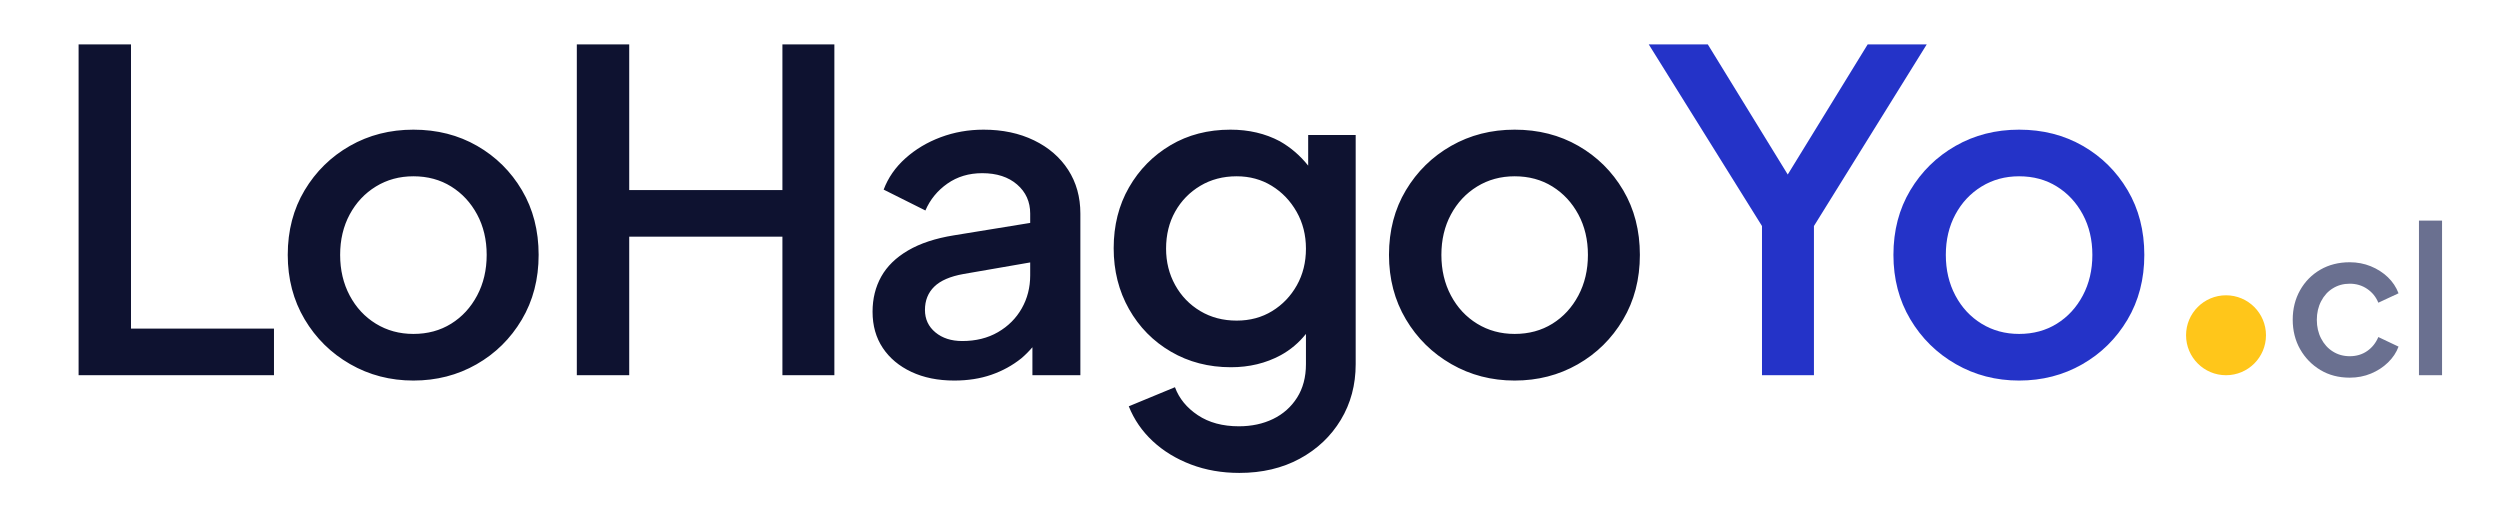
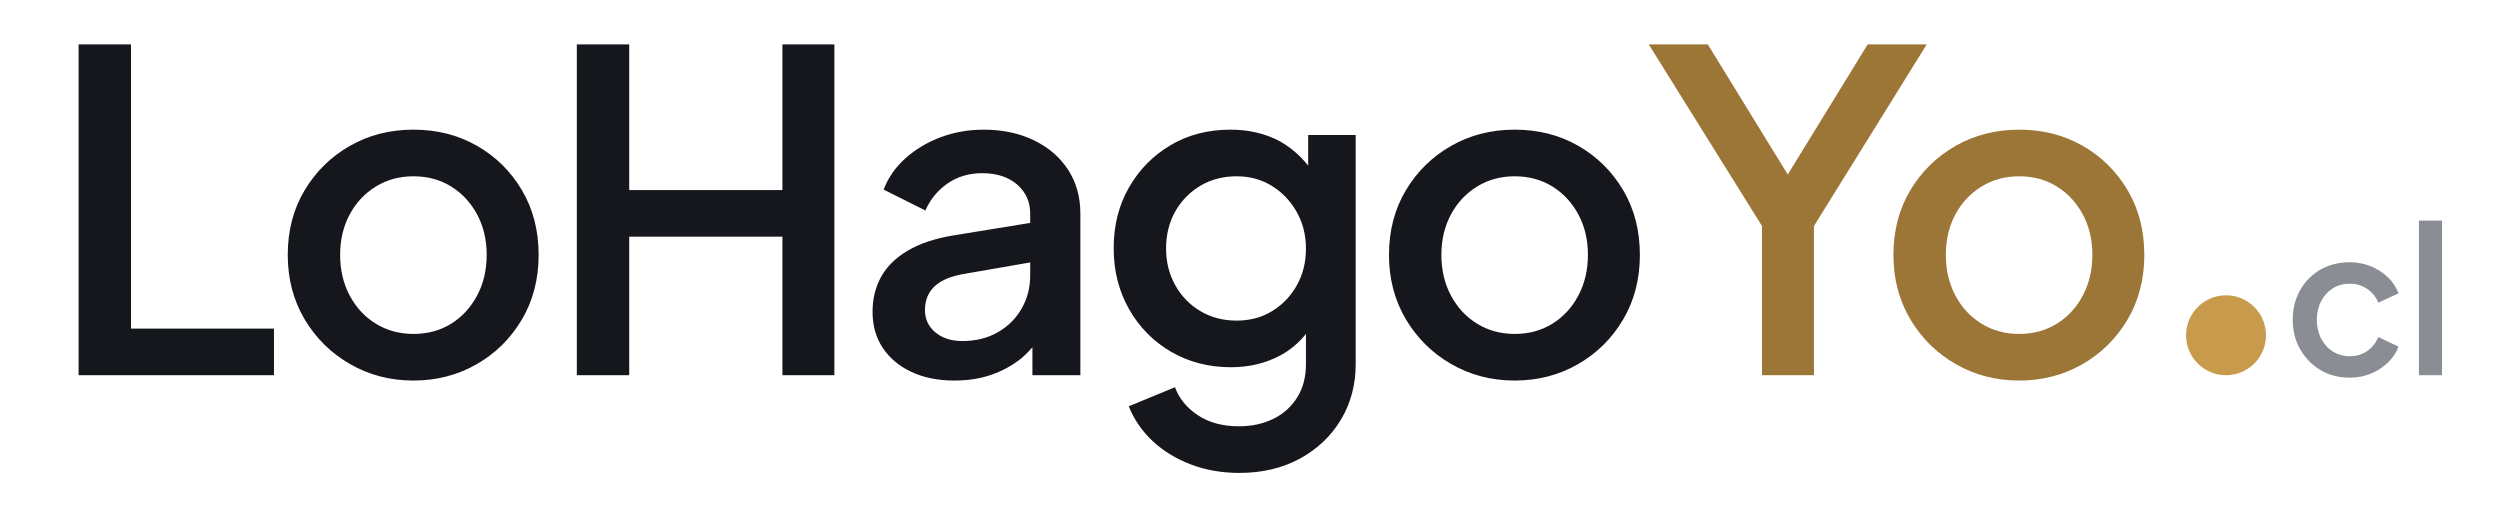
<svg xmlns="http://www.w3.org/2000/svg" viewBox="0 0 563 117" role="img" aria-label="LoHagoYo.cl">
-   <path fill="#0E1230" d="M61.70 84.50L17.70 84.50L17.70 10L29.50 10L29.50 74L61.70 74L61.70 84.50ZM93.10 85.70L93.10 85.70Q85.30 85.70 78.85 82Q72.40 78.30 68.60 71.90Q64.80 65.50 64.80 57.40L64.80 57.40Q64.80 49.20 68.60 42.85Q72.40 36.50 78.80 32.85Q85.20 29.20 93.10 29.20L93.10 29.20Q101.10 29.20 107.45 32.85Q113.80 36.50 117.55 42.85Q121.30 49.20 121.30 57.40L121.30 57.40Q121.30 65.60 117.50 72Q113.70 78.40 107.30 82.05Q100.90 85.70 93.10 85.70ZM93.10 75.20L93.10 75.20Q97.90 75.20 101.60 72.90Q105.30 70.60 107.45 66.55Q109.60 62.50 109.60 57.40L109.60 57.40Q109.60 52.30 107.45 48.30Q105.30 44.30 101.60 42Q97.90 39.70 93.10 39.70L93.10 39.70Q88.40 39.70 84.65 42Q80.90 44.30 78.75 48.30Q76.60 52.30 76.60 57.40L76.60 57.40Q76.60 62.50 78.75 66.55Q80.90 70.60 84.65 72.90Q88.40 75.20 93.10 75.20ZM141.70 84.50L129.90 84.50L129.90 10L141.70 10L141.70 42.80L176.20 42.80L176.20 10L187.90 10L187.90 84.50L176.20 84.50L176.20 53.30L141.70 53.30L141.70 84.50ZM214.90 85.70L214.90 85.70Q209.40 85.70 205.25 83.75Q201.10 81.80 198.80 78.35Q196.50 74.90 196.50 70.20L196.50 70.20Q196.50 65.80 198.45 62.30Q200.40 58.80 204.50 56.40Q208.60 54 214.80 53L214.80 53L232.00 50.20L232.00 48.10Q232.00 44.10 229.05 41.55Q226.10 39 221.20 39L221.20 39Q216.70 39 213.35 41.35Q210.00 43.70 208.40 47.40L208.40 47.40L199.00 42.70Q200.50 38.70 203.90 35.65Q207.30 32.60 211.85 30.90Q216.40 29.20 221.50 29.20L221.50 29.20Q227.90 29.20 232.85 31.60Q237.80 34 240.55 38.25Q243.30 42.50 243.30 48.10L243.30 48.10L243.30 84.50L232.50 84.50L232.50 78.20Q231.30 79.60 230.00 80.70L230.00 80.70Q227.00 83.10 223.25 84.40Q219.50 85.70 214.90 85.70ZM232.00 62L232.00 59.10L217.00 61.70Q212.50 62.50 210.40 64.55Q208.30 66.60 208.30 69.80L208.30 69.80Q208.30 72.90 210.65 74.85Q213.00 76.80 216.70 76.80L216.70 76.80Q221.30 76.80 224.75 74.80Q228.20 72.80 230.10 69.45Q232.00 66.10 232.00 62L232.00 62ZM279.10 106.50L279.10 106.50Q273.20 106.50 268.20 104.60Q263.20 102.70 259.60 99.35Q256.00 96 254.20 91.50L254.20 91.50L264.60 87.20Q266.00 91 269.75 93.50Q273.50 96 279.00 96L279.00 96Q283.30 96 286.70 94.35Q290.10 92.70 292.10 89.55Q294.10 86.40 294.10 82L294.10 82L294.10 75.20Q291.70 78.20 288.40 80L288.40 80Q283.40 82.70 277.20 82.70L277.20 82.70Q269.70 82.70 263.70 79.20Q257.70 75.70 254.25 69.60Q250.80 63.50 250.80 55.90L250.80 55.90Q250.80 48.20 254.25 42.20Q257.70 36.20 263.60 32.70Q269.50 29.20 277.10 29.20L277.10 29.20Q283.30 29.20 288.20 31.80L288.20 31.80Q291.90 33.90 294.60 37.30L294.60 37.30L294.60 30.40L305.30 30.40L305.30 82Q305.30 89 301.95 94.55Q298.60 100.10 292.70 103.30Q286.80 106.50 279.10 106.50ZM278.50 72.20L278.50 72.20Q283.00 72.20 286.50 70.05Q290.00 67.90 292.05 64.25Q294.10 60.60 294.10 56Q294.10 51.40 292.00 47.70Q289.90 44 286.40 41.85Q282.90 39.70 278.50 39.70L278.50 39.70Q273.90 39.70 270.30 41.85Q266.70 44 264.65 47.65Q262.60 51.30 262.60 56L262.60 56Q262.60 60.50 264.65 64.20Q266.70 67.90 270.30 70.05Q273.90 72.20 278.50 72.20ZM341.10 85.70L341.10 85.70Q333.30 85.70 326.85 82Q320.40 78.30 316.60 71.90Q312.80 65.50 312.80 57.40L312.80 57.40Q312.80 49.20 316.60 42.85Q320.40 36.50 326.80 32.85Q333.20 29.20 341.10 29.20L341.10 29.20Q349.10 29.20 355.45 32.85Q361.80 36.50 365.55 42.85Q369.30 49.20 369.30 57.40L369.30 57.40Q369.30 65.60 365.50 72Q361.70 78.40 355.30 82.05Q348.90 85.70 341.10 85.70ZM341.10 75.20L341.10 75.20Q345.90 75.20 349.60 72.90Q353.30 70.60 355.45 66.55Q357.60 62.50 357.60 57.40L357.60 57.40Q357.60 52.30 355.45 48.30Q353.30 44.30 349.60 42Q345.90 39.70 341.10 39.70L341.10 39.70Q336.40 39.70 332.65 42Q328.90 44.30 326.75 48.30Q324.60 52.30 324.60 57.40L324.60 57.40Q324.60 62.50 326.75 66.55Q328.90 70.60 332.65 72.90Q336.40 75.20 341.10 75.20Z" />
-   <path fill="#2433C8" d="M408.50 84.50L396.80 84.50L396.80 50.90L371.30 10L384.60 10L402.60 39.30L420.60 10L433.90 10L408.50 50.90L408.50 84.50ZM454.70 85.70L454.70 85.70Q446.90 85.70 440.45 82Q434.00 78.30 430.20 71.90Q426.40 65.50 426.40 57.40L426.40 57.40Q426.40 49.20 430.20 42.85Q434.00 36.50 440.40 32.85Q446.80 29.20 454.70 29.20L454.70 29.20Q462.70 29.20 469.05 32.85Q475.40 36.50 479.15 42.85Q482.90 49.20 482.90 57.40L482.90 57.40Q482.90 65.60 479.10 72Q475.30 78.40 468.90 82.05Q462.50 85.70 454.70 85.70ZM454.70 75.20L454.70 75.20Q459.50 75.20 463.20 72.90Q466.90 70.60 469.05 66.55Q471.20 62.50 471.20 57.40L471.20 57.40Q471.20 52.30 469.05 48.30Q466.90 44.30 463.20 42Q459.50 39.70 454.70 39.70L454.70 39.70Q450.00 39.70 446.25 42Q442.50 44.30 440.35 48.30Q438.20 52.30 438.20 57.40L438.20 57.40Q438.20 62.50 440.35 66.55Q442.50 70.60 446.25 72.90Q450.00 75.20 454.70 75.20Z" />
-   <path fill="#FFC61A" d="M492.3 75.5a9 9 0 1 0 18 0a9 9 0 1 0 -18 0Z" />
-   <path fill="#6A7090" d="M529.16 85.05L529.16 85.05Q525.43 85.05 522.56 83.33Q519.68 81.60 518.00 78.66Q516.32 75.71 516.32 71.99L516.32 71.99Q516.32 68.31 517.98 65.36Q519.64 62.42 522.53 60.74Q525.43 59.06 529.16 59.06L529.16 59.06Q531.69 59.06 533.90 59.96Q536.10 60.86 537.74 62.42Q539.37 63.98 540.15 66.05L540.15 66.05L535.60 68.17Q534.82 66.24 533.09 65.06Q531.37 63.89 529.16 63.89L529.16 63.89Q527.04 63.89 525.36 64.93Q523.68 65.96 522.72 67.83Q521.75 69.69 521.75 72.03L521.75 72.03Q521.75 74.38 522.72 76.24Q523.68 78.11 525.36 79.16Q527.04 80.22 529.16 80.22L529.16 80.22Q531.41 80.22 533.09 79.05Q534.77 77.88 535.60 75.90L535.60 75.90L540.15 78.06Q539.42 80.04 537.78 81.63Q536.15 83.21 533.94 84.13Q531.73 85.05 529.16 85.05ZM549.95 84.50L544.75 84.50L544.75 49.68L549.95 49.68L549.95 84.50Z" />
+   <path fill="#15171C" d="M61.70 84.50L17.70 84.50L17.70 10L29.50 10L29.50 74L61.70 74L61.70 84.50ZM93.10 85.70L93.10 85.70Q85.30 85.70 78.85 82Q72.40 78.30 68.60 71.90Q64.80 65.50 64.80 57.40L64.80 57.40Q64.80 49.20 68.60 42.85Q72.40 36.50 78.80 32.85Q85.20 29.20 93.10 29.20L93.10 29.20Q101.10 29.20 107.45 32.85Q113.80 36.50 117.55 42.85Q121.30 49.20 121.30 57.40L121.30 57.40Q121.30 65.60 117.50 72Q113.70 78.40 107.30 82.05Q100.90 85.70 93.10 85.70ZM93.10 75.20L93.10 75.20Q97.90 75.20 101.60 72.90Q105.30 70.60 107.45 66.55Q109.60 62.50 109.60 57.40L109.60 57.40Q109.60 52.30 107.45 48.30Q105.30 44.30 101.60 42Q97.90 39.70 93.10 39.70L93.10 39.70Q88.40 39.70 84.65 42Q80.90 44.30 78.75 48.30Q76.60 52.30 76.60 57.40L76.60 57.40Q76.60 62.50 78.75 66.55Q80.90 70.60 84.65 72.90Q88.40 75.20 93.10 75.20ZM141.70 84.50L129.90 84.50L129.90 10L141.70 10L141.70 42.80L176.20 42.80L176.20 10L187.90 10L187.90 84.50L176.20 84.50L176.20 53.30L141.70 53.30L141.70 84.50ZM214.90 85.70L214.90 85.70Q209.40 85.70 205.25 83.75Q201.10 81.80 198.80 78.35Q196.50 74.90 196.50 70.20L196.50 70.20Q196.50 65.80 198.45 62.30Q200.40 58.80 204.50 56.40Q208.60 54 214.80 53L214.80 53L232.00 50.20L232.00 48.10Q232.00 44.10 229.05 41.55Q226.10 39 221.20 39L221.20 39Q216.70 39 213.35 41.35Q210.00 43.70 208.40 47.40L208.40 47.40L199.00 42.70Q200.50 38.70 203.90 35.65Q207.30 32.60 211.85 30.90Q216.40 29.20 221.50 29.20L221.50 29.20Q227.90 29.20 232.85 31.60Q237.80 34 240.55 38.25Q243.30 42.50 243.30 48.10L243.30 48.10L243.30 84.50L232.50 84.50L232.50 78.20Q231.30 79.60 230.00 80.70L230.00 80.70Q227.00 83.10 223.25 84.40Q219.50 85.70 214.90 85.70ZM232.00 62L232.00 59.10L217.00 61.70Q212.50 62.50 210.40 64.55Q208.30 66.60 208.30 69.80L208.30 69.80Q208.30 72.90 210.65 74.85Q213.00 76.80 216.70 76.80L216.70 76.80Q221.30 76.80 224.75 74.80Q228.20 72.80 230.10 69.45Q232.00 66.10 232.00 62L232.00 62ZM279.10 106.50L279.10 106.50Q273.20 106.50 268.20 104.60Q263.20 102.70 259.60 99.35Q256.00 96 254.20 91.50L254.20 91.50L264.60 87.20Q266.00 91 269.75 93.50Q273.50 96 279.00 96L279.00 96Q283.30 96 286.70 94.35Q290.10 92.70 292.10 89.55Q294.10 86.40 294.10 82L294.10 82L294.10 75.20Q291.70 78.20 288.40 80L288.40 80Q283.40 82.70 277.20 82.70L277.20 82.70Q269.70 82.70 263.70 79.20Q257.70 75.70 254.25 69.60Q250.80 63.50 250.80 55.90L250.80 55.90Q250.80 48.20 254.25 42.20Q257.70 36.20 263.60 32.70Q269.50 29.20 277.10 29.20L277.10 29.20Q283.30 29.20 288.20 31.80L288.20 31.80Q291.90 33.90 294.60 37.30L294.60 37.30L294.60 30.40L305.30 30.40L305.30 82Q305.30 89 301.95 94.55Q298.60 100.10 292.70 103.30Q286.80 106.50 279.10 106.50ZM278.50 72.20L278.50 72.20Q283.00 72.20 286.50 70.05Q290.00 67.90 292.05 64.25Q294.10 60.60 294.10 56Q294.10 51.40 292.00 47.70Q289.90 44 286.40 41.85Q282.90 39.70 278.50 39.70L278.50 39.70Q273.90 39.70 270.30 41.85Q266.70 44 264.65 47.65Q262.60 51.30 262.60 56L262.60 56Q262.60 60.50 264.65 64.20Q266.70 67.90 270.30 70.05Q273.90 72.20 278.50 72.20ZM341.10 85.70L341.10 85.70Q333.30 85.70 326.85 82Q320.40 78.30 316.60 71.90Q312.80 65.50 312.80 57.40L312.80 57.40Q312.80 49.20 316.60 42.85Q320.40 36.50 326.80 32.85Q333.20 29.20 341.10 29.20L341.10 29.20Q349.10 29.20 355.45 32.85Q361.80 36.50 365.55 42.85Q369.30 49.20 369.30 57.40L369.30 57.40Q369.30 65.60 365.50 72Q361.70 78.40 355.30 82.05Q348.90 85.70 341.10 85.70ZM341.10 75.20L341.10 75.20Q345.90 75.20 349.60 72.90Q353.30 70.60 355.45 66.55Q357.60 62.50 357.60 57.40L357.60 57.40Q357.60 52.30 355.45 48.30Q353.30 44.30 349.60 42Q345.90 39.70 341.10 39.70L341.10 39.70Q336.40 39.70 332.65 42Q328.90 44.30 326.75 48.30Q324.60 52.30 324.60 57.40L324.60 57.40Q324.60 62.50 326.75 66.55Q328.90 70.60 332.65 72.90Q336.40 75.20 341.10 75.20Z" />
+   <path fill="#9C7636" d="M408.50 84.50L396.80 84.50L396.80 50.90L371.30 10L384.60 10L402.60 39.30L420.60 10L433.90 10L408.50 50.90L408.50 84.50ZM454.70 85.70L454.70 85.70Q446.90 85.70 440.45 82Q434.00 78.30 430.20 71.90Q426.40 65.50 426.40 57.40L426.40 57.40Q426.40 49.20 430.20 42.85Q434.00 36.50 440.40 32.85Q446.80 29.20 454.70 29.20L454.70 29.20Q462.70 29.20 469.05 32.85Q475.40 36.50 479.15 42.85Q482.90 49.20 482.90 57.40L482.90 57.40Q482.90 65.60 479.10 72Q475.30 78.40 468.90 82.05Q462.50 85.70 454.70 85.70ZM454.70 75.20L454.70 75.20Q459.50 75.20 463.20 72.90Q466.90 70.60 469.05 66.55Q471.20 62.50 471.20 57.40L471.20 57.40Q471.20 52.30 469.05 48.30Q466.90 44.30 463.20 42Q459.50 39.70 454.70 39.70L454.70 39.70Q450.00 39.70 446.25 42Q442.50 44.30 440.35 48.30Q438.20 52.30 438.20 57.40L438.20 57.40Q438.20 62.50 440.35 66.55Q442.50 70.60 446.25 72.90Q450.00 75.20 454.70 75.20Z" />
+   <path fill="#C79B4B" d="M492.3 75.5a9 9 0 1 0 18 0a9 9 0 1 0 -18 0Z" />
+   <path fill="#8A8D94" d="M529.16 85.05L529.16 85.05Q525.43 85.05 522.56 83.33Q519.68 81.60 518.00 78.66Q516.32 75.71 516.32 71.99L516.32 71.99Q516.32 68.31 517.98 65.36Q519.64 62.42 522.53 60.74Q525.43 59.06 529.16 59.06L529.16 59.06Q531.69 59.06 533.90 59.96Q536.10 60.86 537.74 62.42Q539.37 63.98 540.15 66.05L540.15 66.05L535.60 68.17Q534.82 66.24 533.09 65.06Q531.37 63.89 529.16 63.89L529.16 63.89Q527.04 63.89 525.36 64.93Q523.68 65.96 522.72 67.83Q521.75 69.69 521.75 72.03L521.75 72.03Q521.75 74.38 522.72 76.24Q523.68 78.11 525.36 79.16Q527.04 80.22 529.16 80.22L529.16 80.22Q531.41 80.22 533.09 79.05Q534.77 77.88 535.60 75.90L535.60 75.90L540.15 78.06Q539.42 80.04 537.78 81.63Q536.15 83.21 533.94 84.13Q531.73 85.05 529.16 85.05ZM549.95 84.50L544.75 84.50L544.75 49.68L549.95 49.68L549.95 84.50Z" />
</svg>
